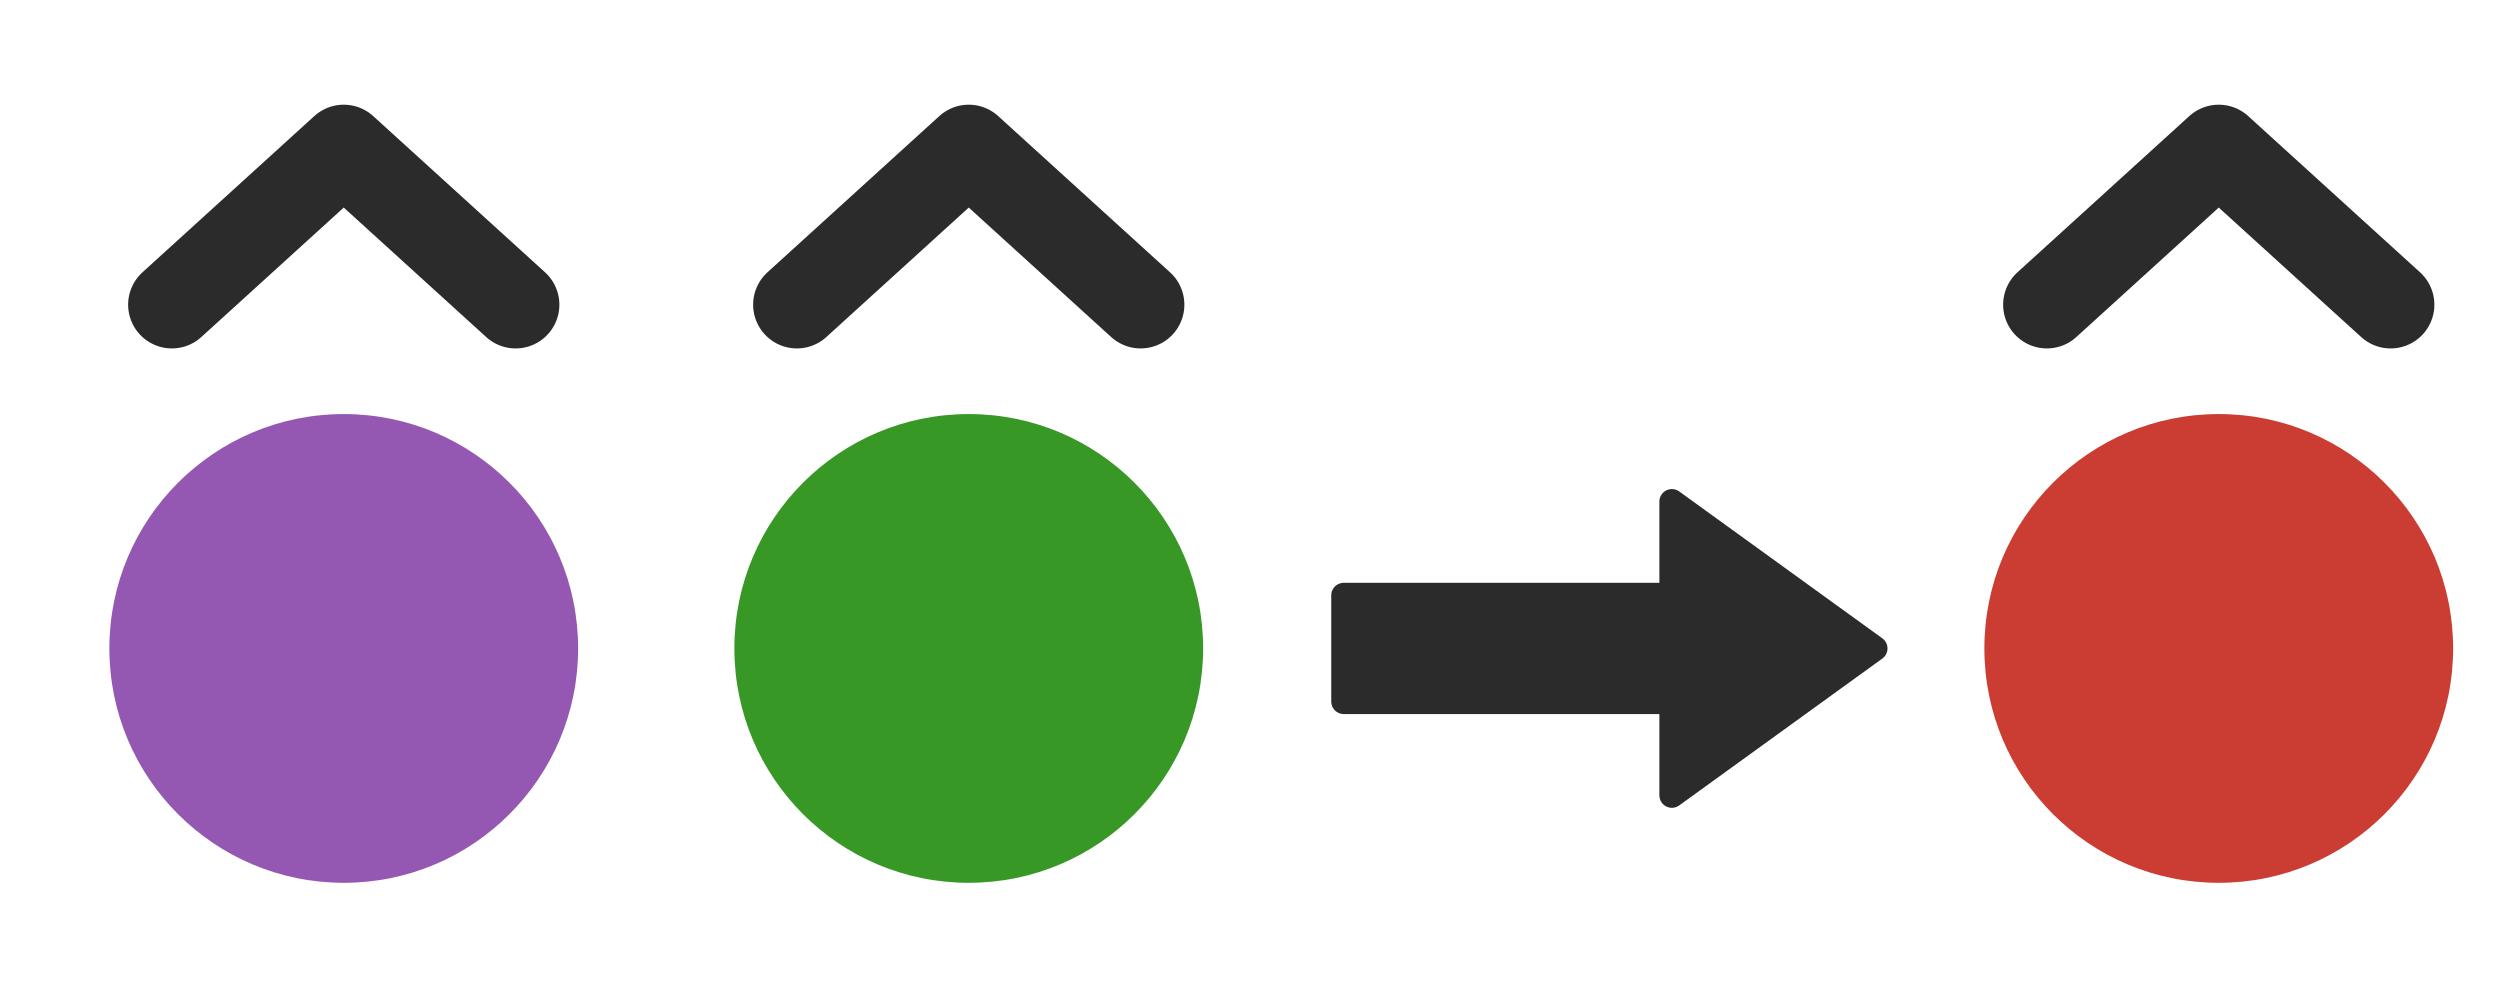
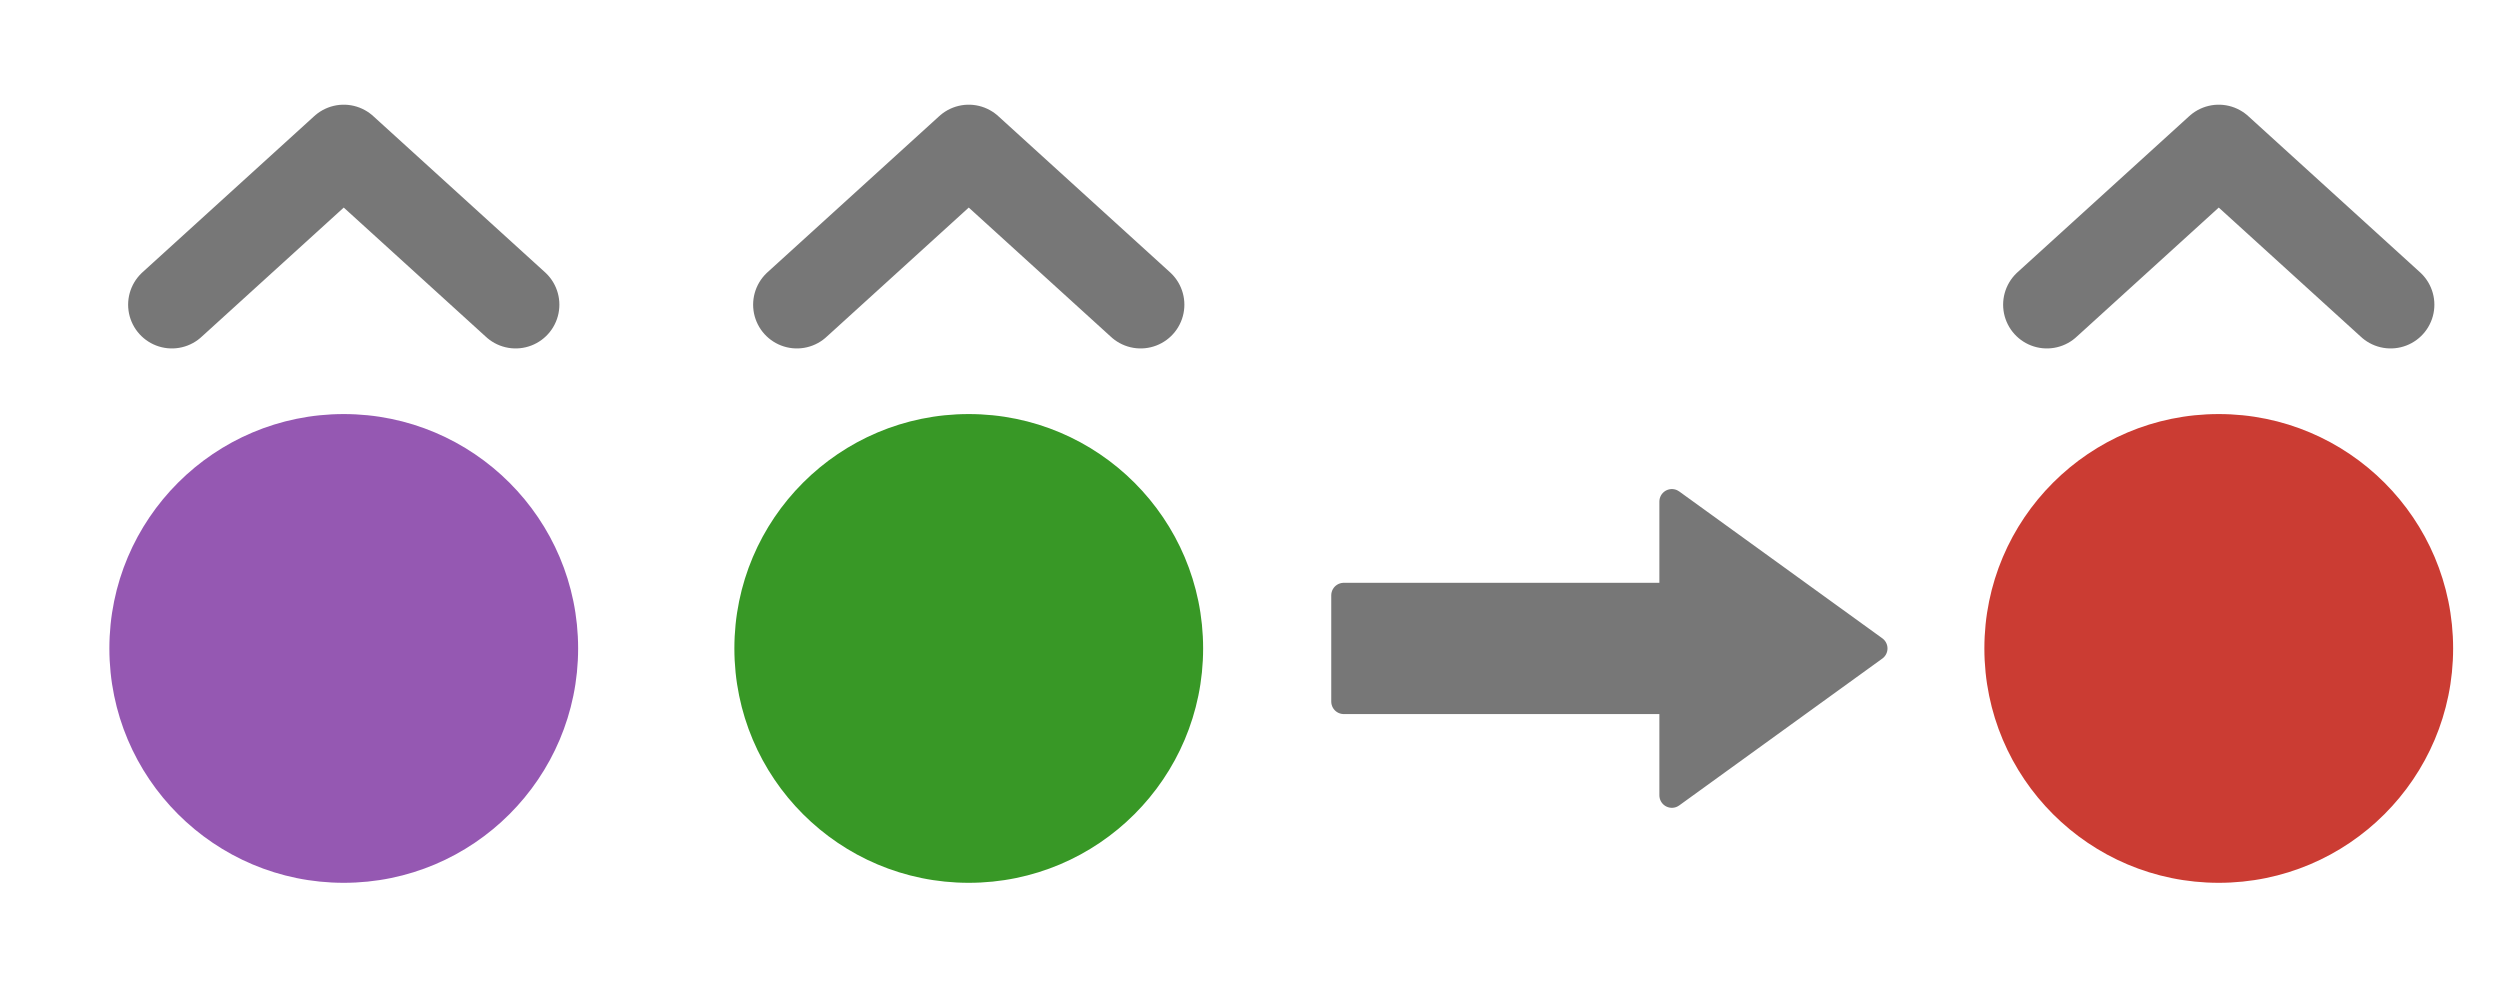
<svg xmlns="http://www.w3.org/2000/svg" width="900" height="360" viewBox="40 30 800 285" role="img">
-   <g fill="none" stroke="#2b2b2b" stroke-width="28" stroke-linecap="round" stroke-linejoin="round">
+   <g fill="none" stroke="#777777" stroke-width="28" stroke-linecap="round" stroke-linejoin="round">
    <path d="M95 110 L150 60 L205 110" />
    <path d="M295 110 L350 60 L405 110" />
    <path d="M695 110 L750 60 L805 110" />
  </g>
  <circle cx="150" cy="220" r="75" fill="#9558b2" />
  <circle cx="350" cy="220" r="75" fill="#389826" />
-   <path d="M470 203 H575 V173 L640 220 L575 267 V237 H470 Z" fill="#2b2b2b" stroke="#2b2b2b" stroke-width="8" stroke-linejoin="round" />
+   <path d="M470 203 H575 V173 L640 220 L575 267 V237 H470 Z" fill="#777777" stroke="#777777" stroke-width="8" stroke-linejoin="round" />
  <circle cx="750" cy="220" r="75" fill="#cb3c33" />
</svg>
